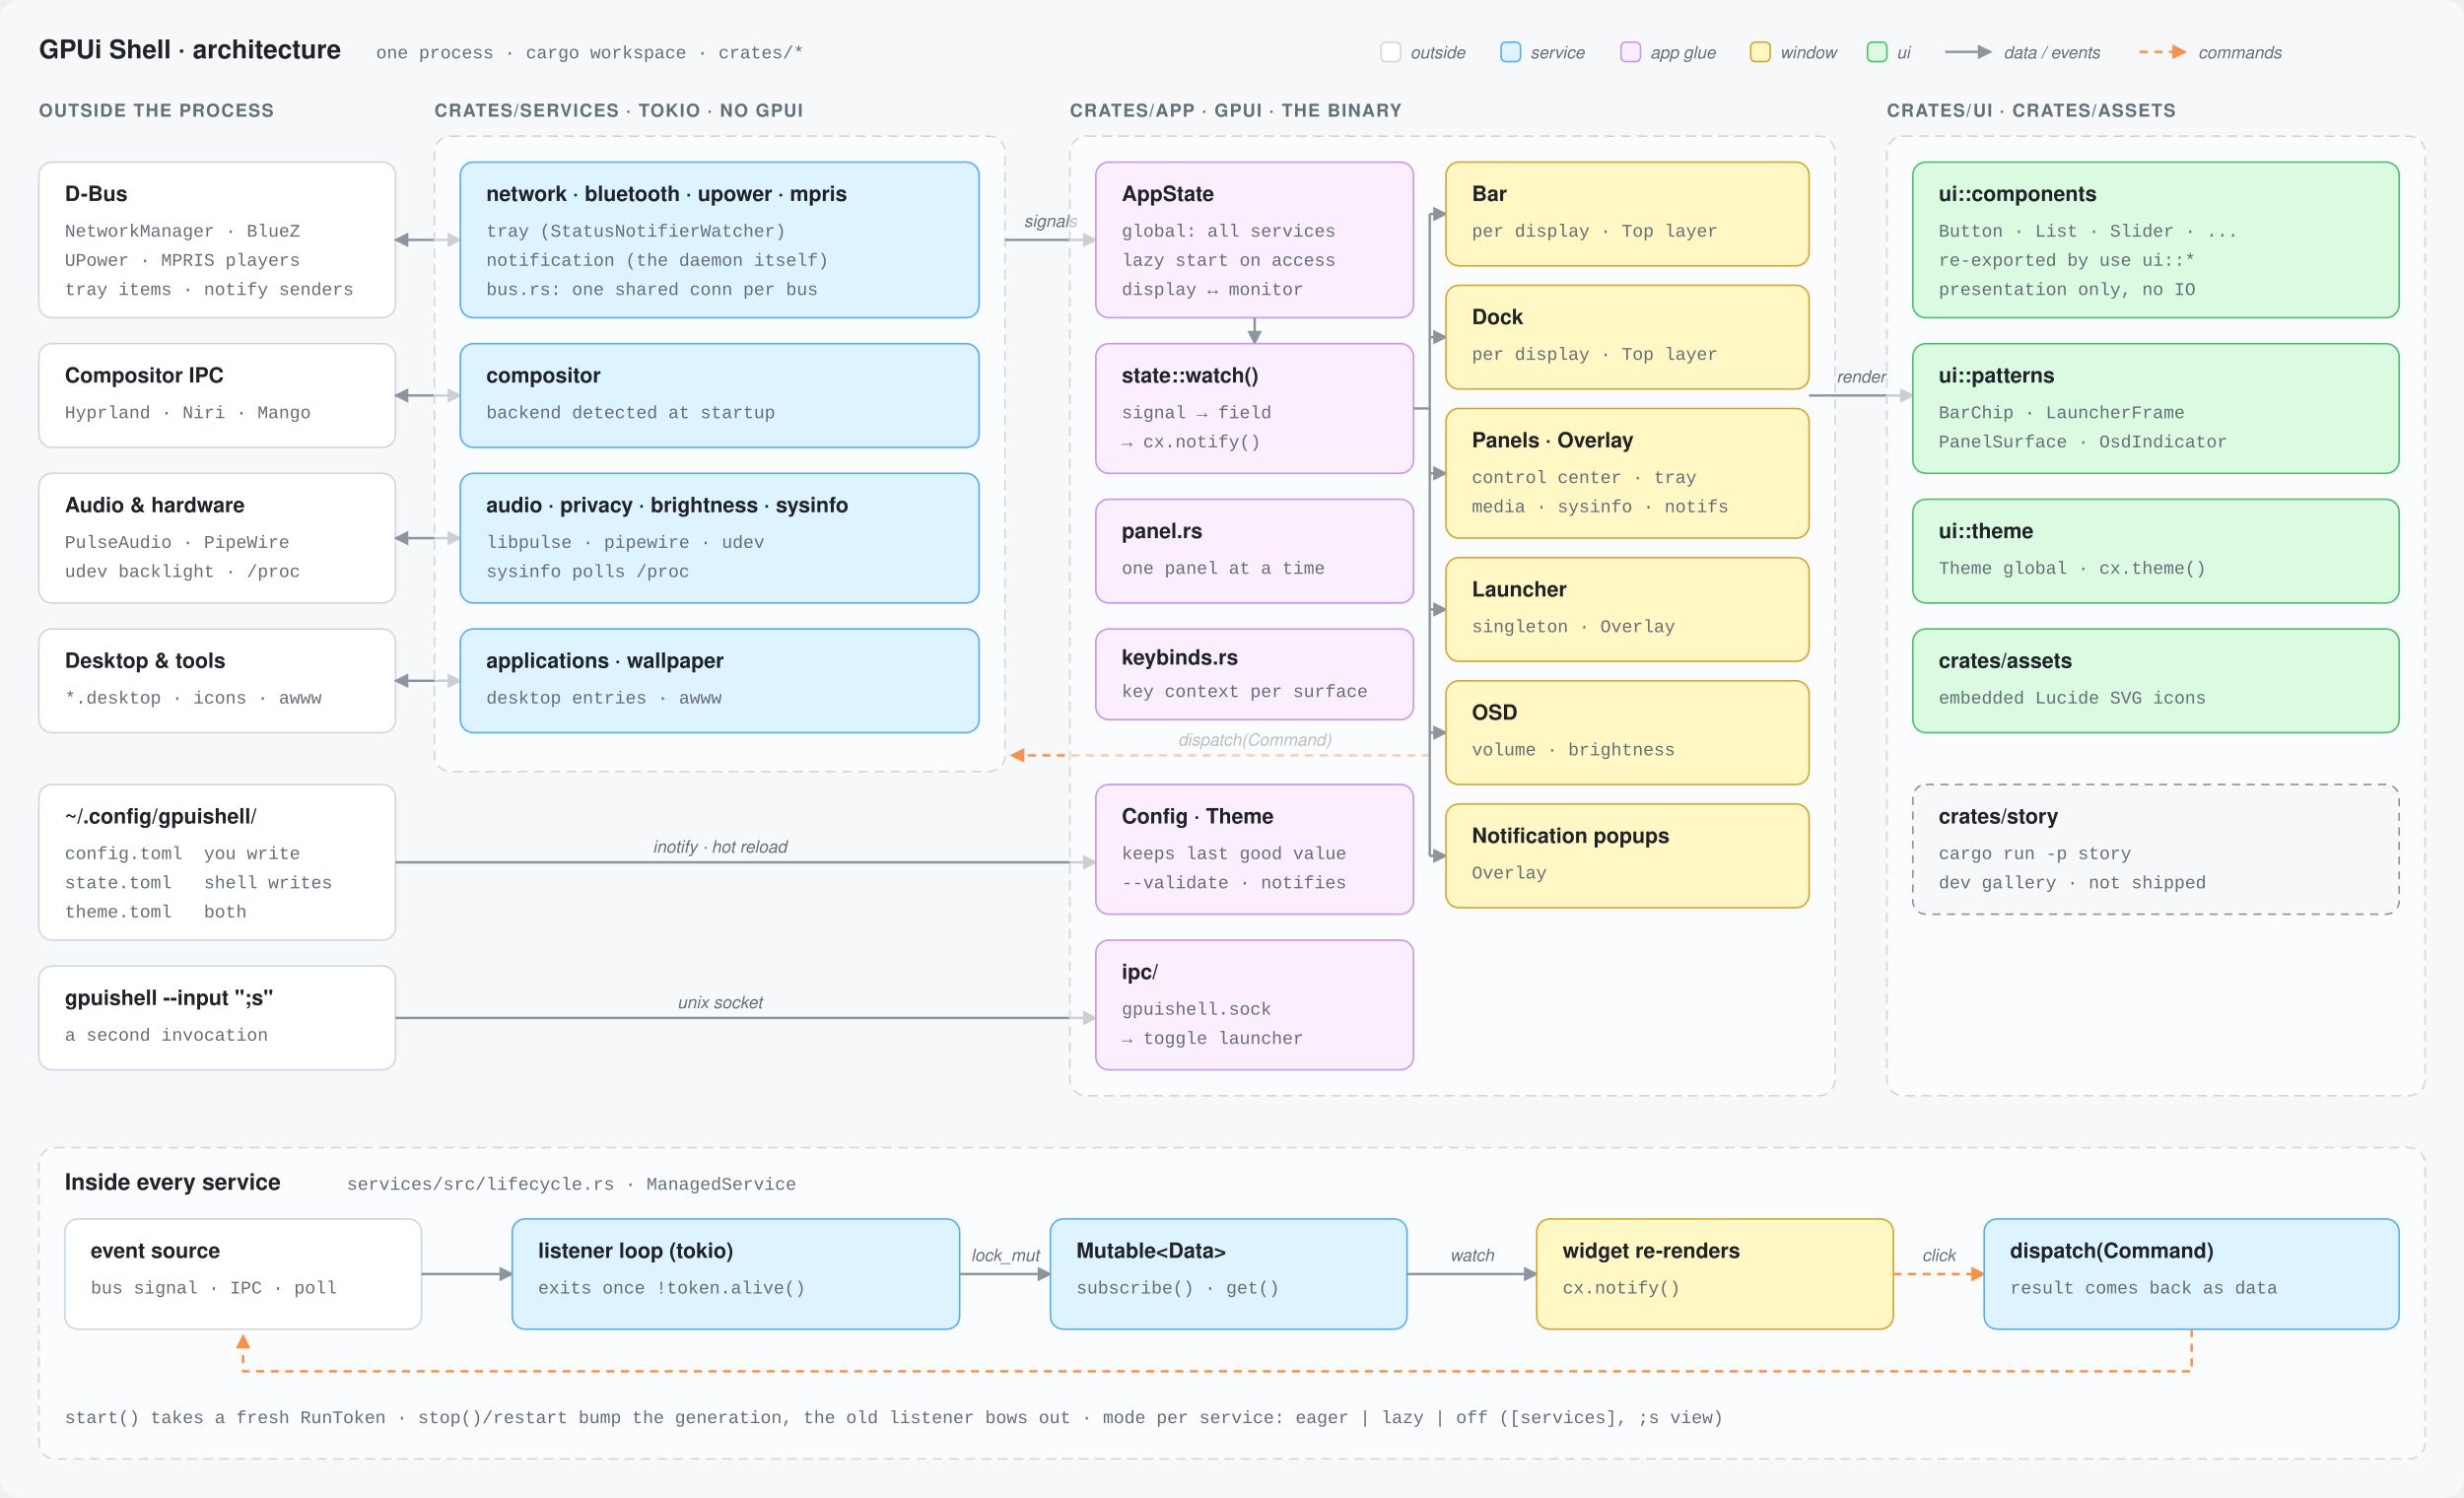
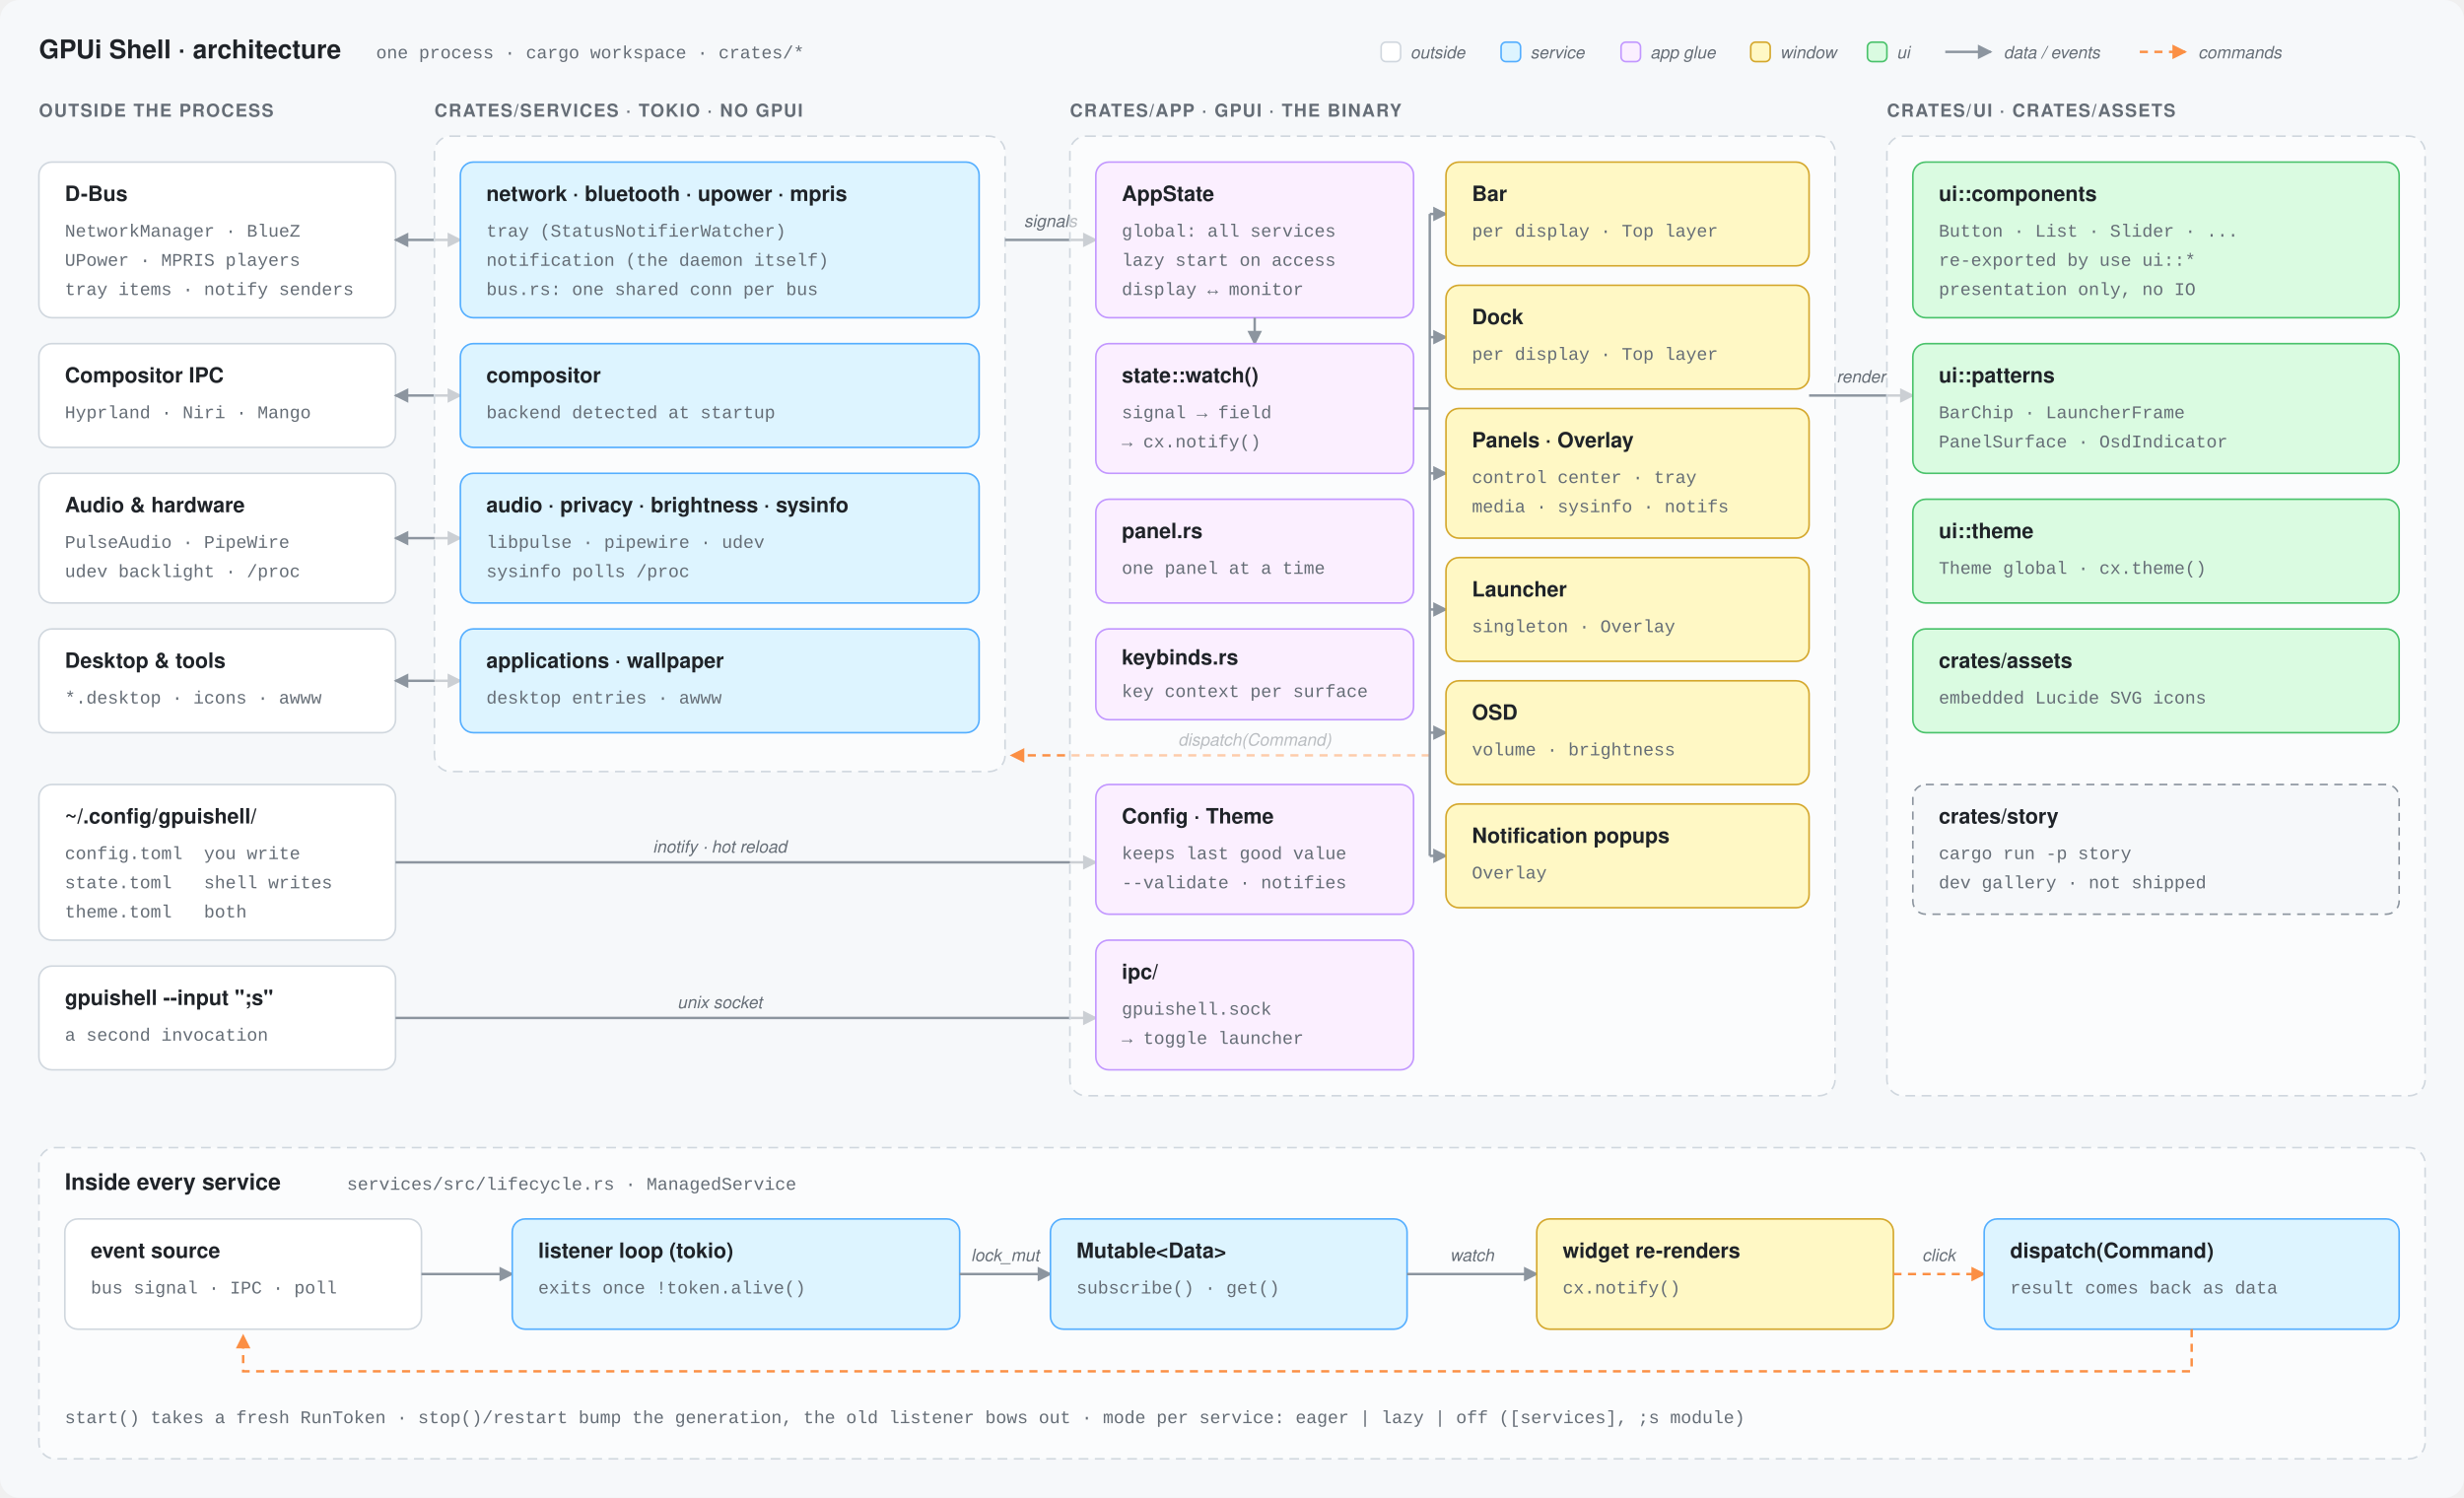
<svg xmlns="http://www.w3.org/2000/svg" width="1520" height="924" viewBox="0 0 1520 924" role="img" aria-labelledby="title desc">
  <style>
    .bg{fill:#f6f8fa}
    .frame{fill:#ffffff;fill-opacity:.55;stroke:#d0d7de;stroke-dasharray:6 4}
    .sys{fill:#ffffff;stroke:#d0d7de}
    .svc{fill:#ddf4ff;stroke:#54aeff}
    .app{fill:#fbefff;stroke:#c297ff}
    .win{fill:#fff8c5;stroke:#d4a72c}
    .ui{fill:#dafbe1;stroke:#4ac26b}
    .ext{fill:#f6f8fa;stroke:#8c959f;stroke-dasharray:5 4}
    .t{fill:#1f2328;font:600 13px -apple-system,BlinkMacSystemFont,"Segoe UI",Helvetica,Arial,sans-serif}
    .g{fill:#1f2328;font:600 14px -apple-system,BlinkMacSystemFont,"Segoe UI",Helvetica,Arial,sans-serif}
    .h{fill:#656d76;font:600 11px -apple-system,BlinkMacSystemFont,"Segoe UI",Helvetica,Arial,sans-serif;letter-spacing:.8px}
    .s{fill:#656d76;font:11px ui-monospace,SFMono-Regular,"SF Mono",Menlo,Consolas,"Liberation Mono",monospace}
    .lbl{fill:#656d76;font:italic 10.5px -apple-system,BlinkMacSystemFont,"Segoe UI",Helvetica,Arial,sans-serif}
    .edge{fill:none;stroke:#8c959f;stroke-width:1.5}
    .cmd{fill:none;stroke:#fb8f44;stroke-width:1.5;stroke-dasharray:5 4}
    .head{fill:#8c959f}
    .head-c{fill:#fb8f44}
    @media (prefers-color-scheme: dark){
      .bg{fill:#0d1117}
      .frame{fill:#161b22;fill-opacity:.5;stroke:#30363d}
      .sys{fill:#161b22;stroke:#30363d}
      .svc{fill:#0c2d6b;stroke:#1f6feb}
      .app{fill:#271052;stroke:#8957e5}
      .win{fill:#3b2300;stroke:#9e6a03}
      .ui{fill:#033a16;stroke:#2ea043}
      .ext{fill:#0d1117;stroke:#6e7681}
      .t,.g{fill:#e6edf3}
      .h,.s,.lbl{fill:#8b949e}
      .edge{stroke:#6e7681}
      .cmd{stroke:#db6d28}
      .head{fill:#6e7681}
      .head-c{fill:#db6d28}
    }
  </style>
  <defs>
    <marker id="arrow" viewBox="0 0 8 8" refX="7" refY="4" markerWidth="6" markerHeight="6" orient="auto-start-reverse">
      <path class="head" d="M0 0 8 4 0 8z" />
    </marker>
    <marker id="arrow-c" viewBox="0 0 8 8" refX="7" refY="4" markerWidth="6" markerHeight="6" orient="auto-start-reverse">
      <path class="head-c" d="M0 0 8 4 0 8z" />
    </marker>
  </defs>
  <rect class="bg" width="1520" height="924" rx="12" />
  <text class="g" x="24" y="36" style="font-size:16px">GPUi Shell · architecture</text>
  <text class="s" x="232" y="36">one process · cargo workspace · crates/*</text>
  <rect class="sys" x="852" y="26" width="12" height="12" rx="3" />
  <text class="lbl" x="870" y="36">outside</text>
  <rect class="svc" x="926" y="26" width="12" height="12" rx="3" />
  <text class="lbl" x="944" y="36">service</text>
  <rect class="app" x="1000" y="26" width="12" height="12" rx="3" />
  <text class="lbl" x="1018" y="36">app glue</text>
  <rect class="win" x="1080" y="26" width="12" height="12" rx="3" />
  <text class="lbl" x="1098" y="36">window</text>
  <rect class="ui" x="1152" y="26" width="12" height="12" rx="3" />
  <text class="lbl" x="1170" y="36">ui</text>
  <path class="edge" d="M1200 32h28" marker-end="url(#arrow)" />
  <text class="lbl" x="1236" y="36">data / events</text>
  <path class="cmd" d="M1320 32h28" marker-end="url(#arrow-c)" />
  <text class="lbl" x="1356" y="36">commands</text>
  <text class="h" x="24" y="72">OUTSIDE THE PROCESS</text>
  <text class="h" x="268" y="72">CRATES/SERVICES · TOKIO · NO GPUI</text>
  <text class="h" x="660" y="72">CRATES/APP · GPUI · THE BINARY</text>
  <text class="h" x="1164" y="72">CRATES/UI · CRATES/ASSETS</text>
  <rect class="sys" x="24" y="100" width="220" height="96" rx="8" />
  <text class="t" x="40" y="124">D-Bus</text>
  <text class="s" x="40" y="146">NetworkManager · BlueZ</text>
  <text class="s" x="40" y="164">UPower · MPRIS players</text>
  <text class="s" x="40" y="182">tray items · notify senders</text>
  <rect class="sys" x="24" y="212" width="220" height="64" rx="8" />
  <text class="t" x="40" y="236">Compositor IPC</text>
  <text class="s" x="40" y="258">Hyprland · Niri · Mango</text>
  <rect class="sys" x="24" y="292" width="220" height="80" rx="8" />
  <text class="t" x="40" y="316">Audio &amp; hardware</text>
  <text class="s" x="40" y="338">PulseAudio · PipeWire</text>
  <text class="s" x="40" y="356">udev backlight · /proc</text>
  <rect class="sys" x="24" y="388" width="220" height="64" rx="8" />
  <text class="t" x="40" y="412">Desktop &amp; tools</text>
  <text class="s" x="40" y="434">*.desktop · icons · awww</text>
  <rect class="sys" x="24" y="484" width="220" height="96" rx="8" />
  <text class="t" x="40" y="508">~/.config/gpuishell/</text>
  <text class="s" x="40" y="530" xml:space="preserve">config.toml  you write</text>
  <text class="s" x="40" y="548" xml:space="preserve">state.toml   shell writes</text>
  <text class="s" x="40" y="566" xml:space="preserve">theme.toml   both</text>
  <rect class="sys" x="24" y="596" width="220" height="64" rx="8" />
  <text class="t" x="40" y="620">gpuishell --input ";s"</text>
  <text class="s" x="40" y="642">a second invocation</text>
  <path class="edge" d="M244 148H284" marker-start="url(#arrow)" marker-end="url(#arrow)" />
  <path class="edge" d="M244 244H284" marker-start="url(#arrow)" marker-end="url(#arrow)" />
  <path class="edge" d="M244 332H284" marker-start="url(#arrow)" marker-end="url(#arrow)" />
  <path class="edge" d="M244 420H284" marker-start="url(#arrow)" marker-end="url(#arrow)" />
  <path class="edge" d="M244 532H676" marker-end="url(#arrow)" />
  <text class="lbl" x="444" y="526" text-anchor="middle">inotify · hot reload</text>
  <path class="edge" d="M244 628H676" marker-end="url(#arrow)" />
  <text class="lbl" x="444" y="622" text-anchor="middle">unix socket</text>
  <rect class="frame" x="268" y="84" width="352" height="392" rx="10" />
  <rect class="svc" x="284" y="100" width="320" height="96" rx="8" />
  <text class="t" x="300" y="124">network · bluetooth · upower · mpris</text>
  <text class="s" x="300" y="146">tray (StatusNotifierWatcher)</text>
  <text class="s" x="300" y="164">notification (the daemon itself)</text>
  <text class="s" x="300" y="182">bus.rs: one shared conn per bus</text>
  <rect class="svc" x="284" y="212" width="320" height="64" rx="8" />
  <text class="t" x="300" y="236">compositor</text>
  <text class="s" x="300" y="258">backend detected at startup</text>
  <rect class="svc" x="284" y="292" width="320" height="80" rx="8" />
  <text class="t" x="300" y="316">audio · privacy · brightness · sysinfo</text>
  <text class="s" x="300" y="338">libpulse · pipewire · udev</text>
  <text class="s" x="300" y="356">sysinfo polls /proc</text>
  <rect class="svc" x="284" y="388" width="320" height="64" rx="8" />
  <text class="t" x="300" y="412">applications · wallpaper</text>
  <text class="s" x="300" y="434">desktop entries · awww</text>
  <path class="edge" d="M620 148H676" marker-end="url(#arrow)" />
  <text class="lbl" x="648" y="140" text-anchor="middle">signals</text>
  <path class="cmd" d="M882 466H624" marker-end="url(#arrow-c)" />
  <text class="lbl" x="774" y="460" text-anchor="middle">dispatch(Command)</text>
  <rect class="frame" x="660" y="84" width="472" height="592" rx="10" />
  <rect class="app" x="676" y="100" width="196" height="96" rx="8" />
  <text class="t" x="692" y="124">AppState</text>
  <text class="s" x="692" y="146">global: all services</text>
  <text class="s" x="692" y="164">lazy start on access</text>
  <text class="s" x="692" y="182">display ↔ monitor</text>
  <path class="edge" d="M774 196V212" marker-end="url(#arrow)" />
  <rect class="app" x="676" y="212" width="196" height="80" rx="8" />
  <text class="t" x="692" y="236">state::watch()</text>
  <text class="s" x="692" y="258">signal → field</text>
  <text class="s" x="692" y="276">→ cx.notify()</text>
  <rect class="app" x="676" y="308" width="196" height="64" rx="8" />
  <text class="t" x="692" y="332">panel.rs</text>
  <text class="s" x="692" y="354">one panel at a time</text>
  <rect class="app" x="676" y="388" width="196" height="56" rx="8" />
  <text class="t" x="692" y="410">keybinds.rs</text>
  <text class="s" x="692" y="430">key context per surface</text>
  <rect class="app" x="676" y="484" width="196" height="80" rx="8" />
  <text class="t" x="692" y="508">Config · Theme</text>
  <text class="s" x="692" y="530">keeps last good value</text>
  <text class="s" x="692" y="548">--validate · notifies</text>
  <rect class="app" x="676" y="580" width="196" height="80" rx="8" />
  <text class="t" x="692" y="604">ipc/</text>
  <text class="s" x="692" y="626">gpuishell.sock</text>
  <text class="s" x="692" y="644">→ toggle launcher</text>
  <path class="edge" d="M872 252H882" />
  <path class="edge" d="M882 132V528" />
  <path class="edge" d="M882 132H892" marker-end="url(#arrow)" />
  <path class="edge" d="M882 208H892" marker-end="url(#arrow)" />
  <path class="edge" d="M882 292H892" marker-end="url(#arrow)" />
  <path class="edge" d="M882 376H892" marker-end="url(#arrow)" />
  <path class="edge" d="M882 452H892" marker-end="url(#arrow)" />
  <path class="edge" d="M882 528H892" marker-end="url(#arrow)" />
  <rect class="win" x="892" y="100" width="224" height="64" rx="8" />
  <text class="t" x="908" y="124">Bar</text>
  <text class="s" x="908" y="146">per display · Top layer</text>
  <rect class="win" x="892" y="176" width="224" height="64" rx="8" />
  <text class="t" x="908" y="200">Dock</text>
  <text class="s" x="908" y="222">per display · Top layer</text>
  <rect class="win" x="892" y="252" width="224" height="80" rx="8" />
  <text class="t" x="908" y="276">Panels · Overlay</text>
  <text class="s" x="908" y="298">control center · tray</text>
  <text class="s" x="908" y="316">media · sysinfo · notifs</text>
  <rect class="win" x="892" y="344" width="224" height="64" rx="8" />
  <text class="t" x="908" y="368">Launcher</text>
  <text class="s" x="908" y="390">singleton · Overlay</text>
  <rect class="win" x="892" y="420" width="224" height="64" rx="8" />
  <text class="t" x="908" y="444">OSD</text>
  <text class="s" x="908" y="466">volume · brightness</text>
  <rect class="win" x="892" y="496" width="224" height="64" rx="8" />
  <text class="t" x="908" y="520">Notification popups</text>
  <text class="s" x="908" y="542">Overlay</text>
  <path class="edge" d="M1116 244H1180" marker-end="url(#arrow)" />
  <text class="lbl" x="1148" y="236" text-anchor="middle">render</text>
  <rect class="frame" x="1164" y="84" width="332" height="592" rx="10" />
  <rect class="ui" x="1180" y="100" width="300" height="96" rx="8" />
  <text class="t" x="1196" y="124">ui::components</text>
  <text class="s" x="1196" y="146">Button · List · Slider · ...</text>
  <text class="s" x="1196" y="164">re-exported by use ui::*</text>
  <text class="s" x="1196" y="182">presentation only, no IO</text>
  <rect class="ui" x="1180" y="212" width="300" height="80" rx="8" />
  <text class="t" x="1196" y="236">ui::patterns</text>
  <text class="s" x="1196" y="258">BarChip · LauncherFrame</text>
  <text class="s" x="1196" y="276">PanelSurface · OsdIndicator</text>
  <rect class="ui" x="1180" y="308" width="300" height="64" rx="8" />
  <text class="t" x="1196" y="332">ui::theme</text>
  <text class="s" x="1196" y="354">Theme global · cx.theme()</text>
  <rect class="ui" x="1180" y="388" width="300" height="64" rx="8" />
  <text class="t" x="1196" y="412">crates/assets</text>
  <text class="s" x="1196" y="434">embedded Lucide SVG icons</text>
  <rect class="ext" x="1180" y="484" width="300" height="80" rx="8" />
  <text class="t" x="1196" y="508">crates/story</text>
  <text class="s" x="1196" y="530">cargo run -p story</text>
  <text class="s" x="1196" y="548">dev gallery · not shipped</text>
  <rect class="frame" x="24" y="708" width="1472" height="192" rx="10" />
  <text class="g" x="40" y="734">Inside every service</text>
  <text class="s" x="214" y="734">services/src/lifecycle.rs · ManagedService</text>
  <rect class="sys" x="40" y="752" width="220" height="68" rx="8" />
  <text class="t" x="56" y="776">event source</text>
  <text class="s" x="56" y="798">bus signal · IPC · poll</text>
  <path class="edge" d="M260 786H316" marker-end="url(#arrow)" />
  <rect class="svc" x="316" y="752" width="276" height="68" rx="8" />
  <text class="t" x="332" y="776">listener loop (tokio)</text>
  <text class="s" x="332" y="798">exits once !token.alive()</text>
  <path class="edge" d="M592 786H648" marker-end="url(#arrow)" />
  <text class="lbl" x="620" y="778" text-anchor="middle">lock_mut</text>
  <rect class="svc" x="648" y="752" width="220" height="68" rx="8" />
  <text class="t" x="664" y="776">Mutable&lt;Data&gt;</text>
  <text class="s" x="664" y="798">subscribe() · get()</text>
  <path class="edge" d="M868 786H948" marker-end="url(#arrow)" />
  <text class="lbl" x="908" y="778" text-anchor="middle">watch</text>
  <rect class="win" x="948" y="752" width="220" height="68" rx="8" />
  <text class="t" x="964" y="776">widget re-renders</text>
  <text class="s" x="964" y="798">cx.notify()</text>
  <path class="cmd" d="M1168 786H1224" marker-end="url(#arrow-c)" />
  <text class="lbl" x="1196" y="778" text-anchor="middle">click</text>
  <rect class="svc" x="1224" y="752" width="256" height="68" rx="8" />
  <text class="t" x="1240" y="776">dispatch(Command)</text>
  <text class="s" x="1240" y="798">result comes back as data</text>
  <path class="cmd" d="M1352 820V846H150V824" marker-end="url(#arrow-c)" />
-   <text class="s" x="40" y="878">start() takes a fresh RunToken · stop()/restart bump the generation, the old listener bows out · mode per service: eager | lazy | off ([services], ;s view)</text>
+   <text class="s" x="40" y="878">start() takes a fresh RunToken · stop()/restart bump the generation, the old listener bows out · mode per service: eager | lazy | off ([services], ;s module)</text>
</svg>
